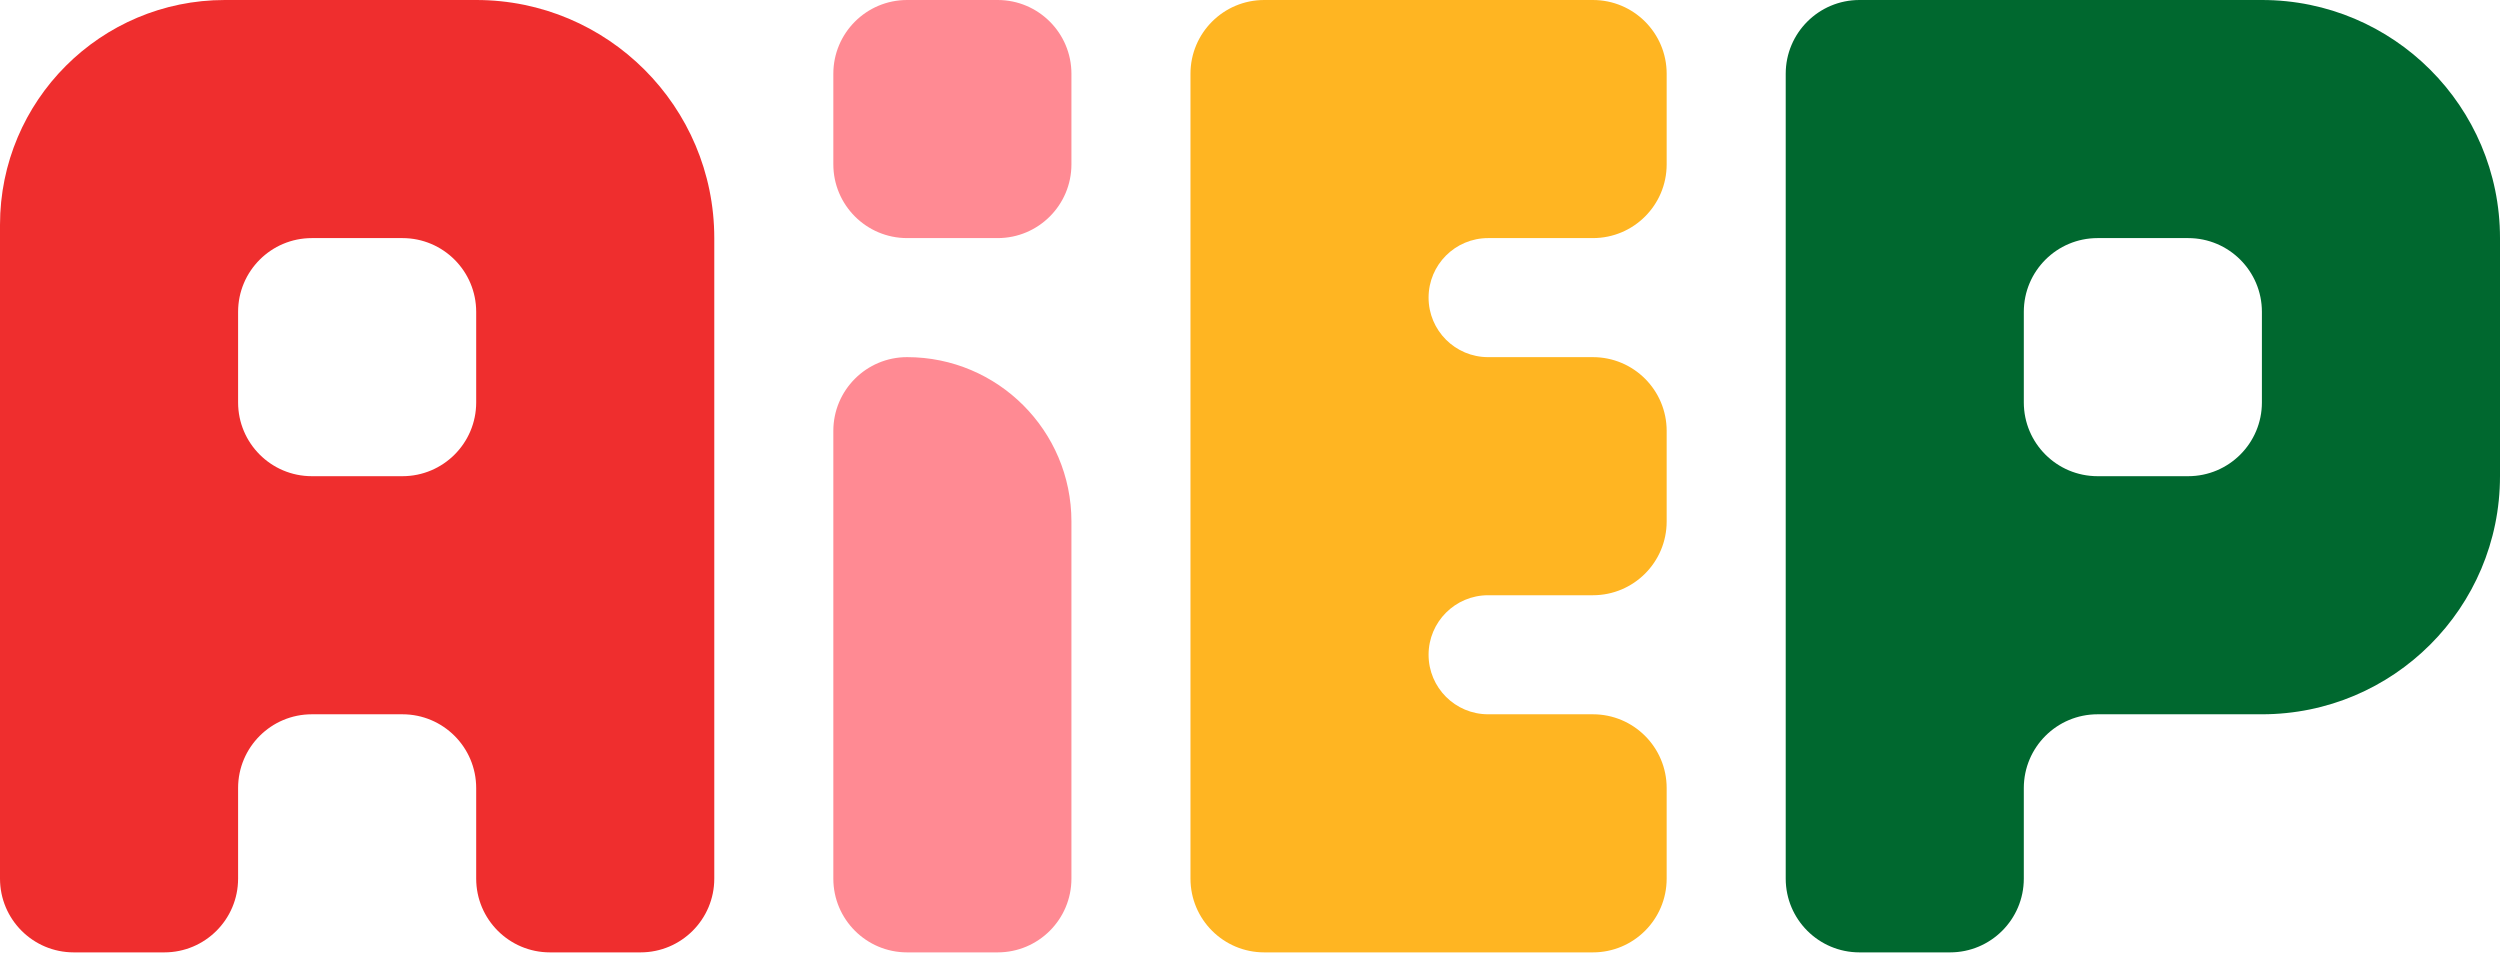
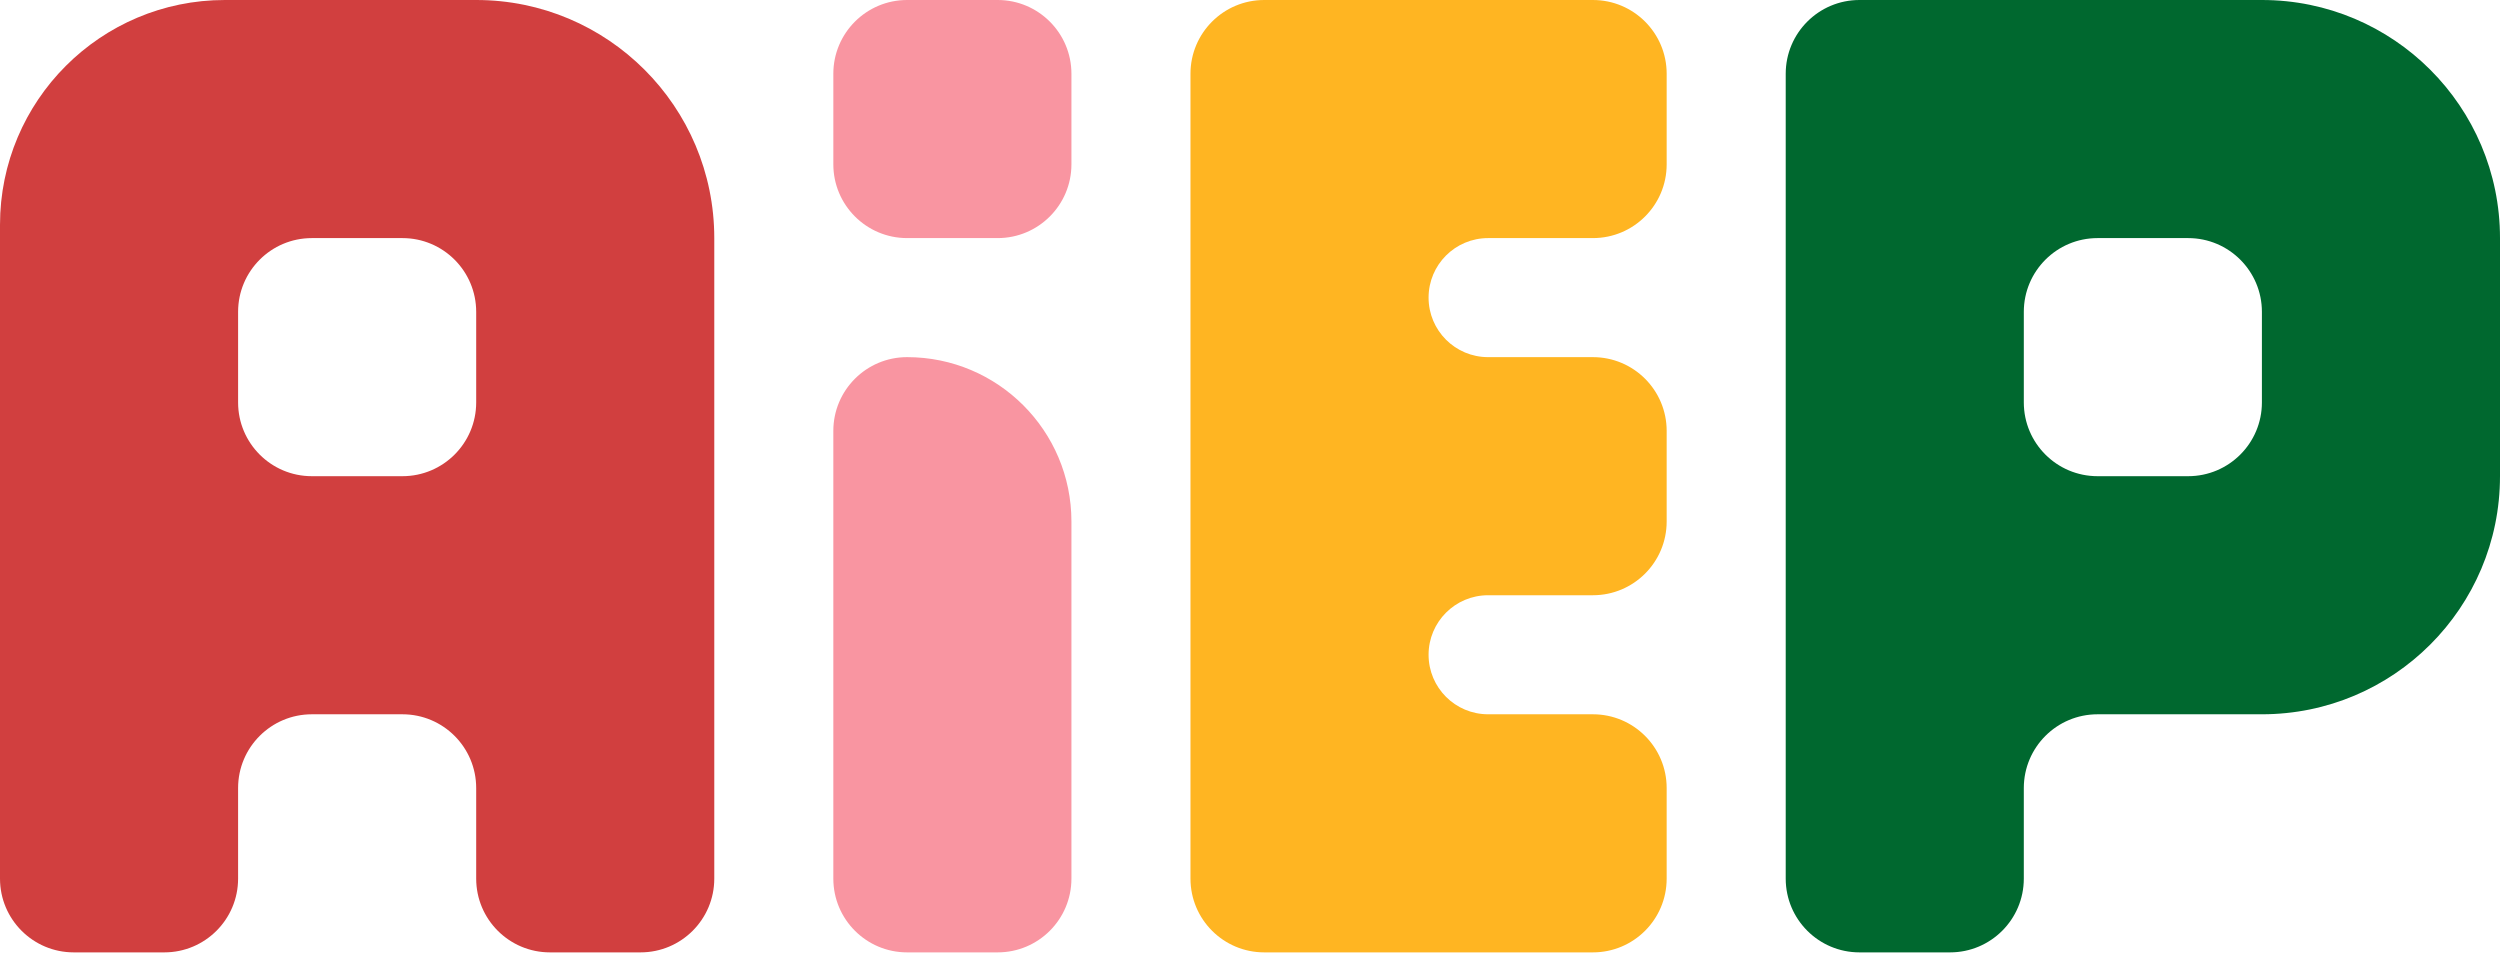
<svg xmlns="http://www.w3.org/2000/svg" id="Layer_2" data-name="Layer 2" viewBox="0 0 1521.618 579.663">
  <defs>
    <style>
      .cls-1 {
        fill: #ffb522;
      }

      .cls-2 {
-         fill: #ff8a93;
+         fill: #d13f3f;
      }

      .cls-3 {
        fill: #00682f;
      }

      .cls-4 {
-         fill: #ef2e2e;
+         fill: #f995a1;
      }
    </style>
  </defs>
  <g id="logo">
    <g>
      <g>
-         <path class="cls-2" d="M552.094,217.371c-24.791,0-44.888,20.098-44.888,44.889v272.514c0,24.791,20.097,44.889,44.888,44.889h55.139c24.791,0,44.889-20.098,44.889-44.889v-217.376c0-55.243-44.784-100.027-100.028-100.027Z" />
-         <path class="cls-2" d="M552.095,0h55.139c24.774,0,44.888,20.114,44.888,44.888v55.139c0,24.775-20.114,44.889-44.889,44.889h-55.137c-24.775,0-44.889-20.114-44.889-44.889v-55.137C507.206,20.114,527.32,0,552.095,0Z" />
+         <path class="cls-4" d="M552.094,217.371c-24.791,0-44.888,20.098-44.888,44.889v272.514c0,24.791,20.097,44.889,44.888,44.889h55.139c24.791,0,44.889-20.098,44.889-44.889v-217.376c0-55.243-44.784-100.027-100.028-100.027Z" />
+         <path class="cls-4" d="M552.095,0h55.139c24.774,0,44.888,20.114,44.888,44.888v55.139c0,24.775-20.114,44.889-44.889,44.889h-55.137c-24.775,0-44.889-20.114-44.889-44.889v-55.137C507.206,20.114,527.32,0,552.095,0Z" />
      </g>
-       <path class="cls-4" d="M289.832,0h-152.967C61.276,0,0,61.278,0,136.865v397.909c0,24.792,20.097,44.888,44.888,44.888h55.139c24.792,0,44.888-20.096,44.888-44.888v-55.138c0-24.792,20.097-44.888,44.888-44.888h55.139c24.791,0,44.888,20.096,44.888,44.888v55.138c0,24.792,20.097,44.888,44.888,44.888h55.139c24.791,0,44.888-20.096,44.888-44.888V144.915C434.747,64.881,369.866,0,289.832,0ZM289.832,244.944c0,24.789-20.097,44.888-44.888,44.888h-55.139c-24.791,0-44.888-20.099-44.888-44.888v-55.141c0-24.789,20.097-44.888,44.888-44.888h55.139c24.791,0,44.888,20.099,44.888,44.888v55.141Z" />
+       <path class="cls-2" d="M289.832,0h-152.967C61.276,0,0,61.278,0,136.865v397.909c0,24.792,20.097,44.888,44.888,44.888h55.139c24.792,0,44.888-20.096,44.888-44.888v-55.138c0-24.792,20.097-44.888,44.888-44.888h55.139c24.791,0,44.888,20.096,44.888,44.888v55.138c0,24.792,20.097,44.888,44.888,44.888h55.139c24.791,0,44.888-20.096,44.888-44.888V144.915C434.747,64.881,369.866,0,289.832,0ZM289.832,244.944c0,24.789-20.097,44.888-44.888,44.888h-55.139c-24.791,0-44.888-20.099-44.888-44.888v-55.141c0-24.789,20.097-44.888,44.888-44.888h55.139c24.791,0,44.888,20.099,44.888,44.888v55.141Z" />
      <path class="cls-1" d="M969.523,0h-200.054c-24.791,0-44.888,20.096-44.888,44.888v489.886c0,24.792,20.097,44.888,44.888,44.888h200.054c24.792,0,44.888-20.096,44.888-44.888v-55.138c0-24.792-20.097-44.888-44.888-44.888h-27.569v-.003h-36.229c-20.008,0-36.228-16.219-36.228-36.228s16.22-36.228,36.228-36.228h63.799c24.792,0,44.888-20.096,44.888-44.888v-55.138c0-24.792-20.097-44.888-44.888-44.888h-27.569v-.003h-36.229c-20.008,0-36.228-16.219-36.228-36.228s16.22-36.228,36.228-36.228h63.819c24.782-.011,44.868-20.104,44.868-44.888v-55.138c0-24.792-20.097-44.888-44.888-44.888Z" />
      <path class="cls-3" d="M1376.702,0h-244.943c-24.791,0-44.888,20.096-44.888,44.888v489.886c0,24.792,20.097,44.888,44.888,44.888h55.139c24.791,0,44.888-20.096,44.888-44.888v-55.138c0-24.792,20.097-44.888,44.888-44.888h100.027c80.035,0,144.916-64.881,144.916-144.915v-144.918c0-80.034-64.881-144.915-144.916-144.915ZM1376.702,244.944c0,24.789-20.097,44.888-44.888,44.888h-55.139c-24.791,0-44.888-20.099-44.888-44.888v-55.141c0-24.789,20.097-44.888,44.888-44.888h55.139c24.791,0,44.888,20.099,44.888,44.888v55.141Z" />
    </g>
  </g>
</svg>
